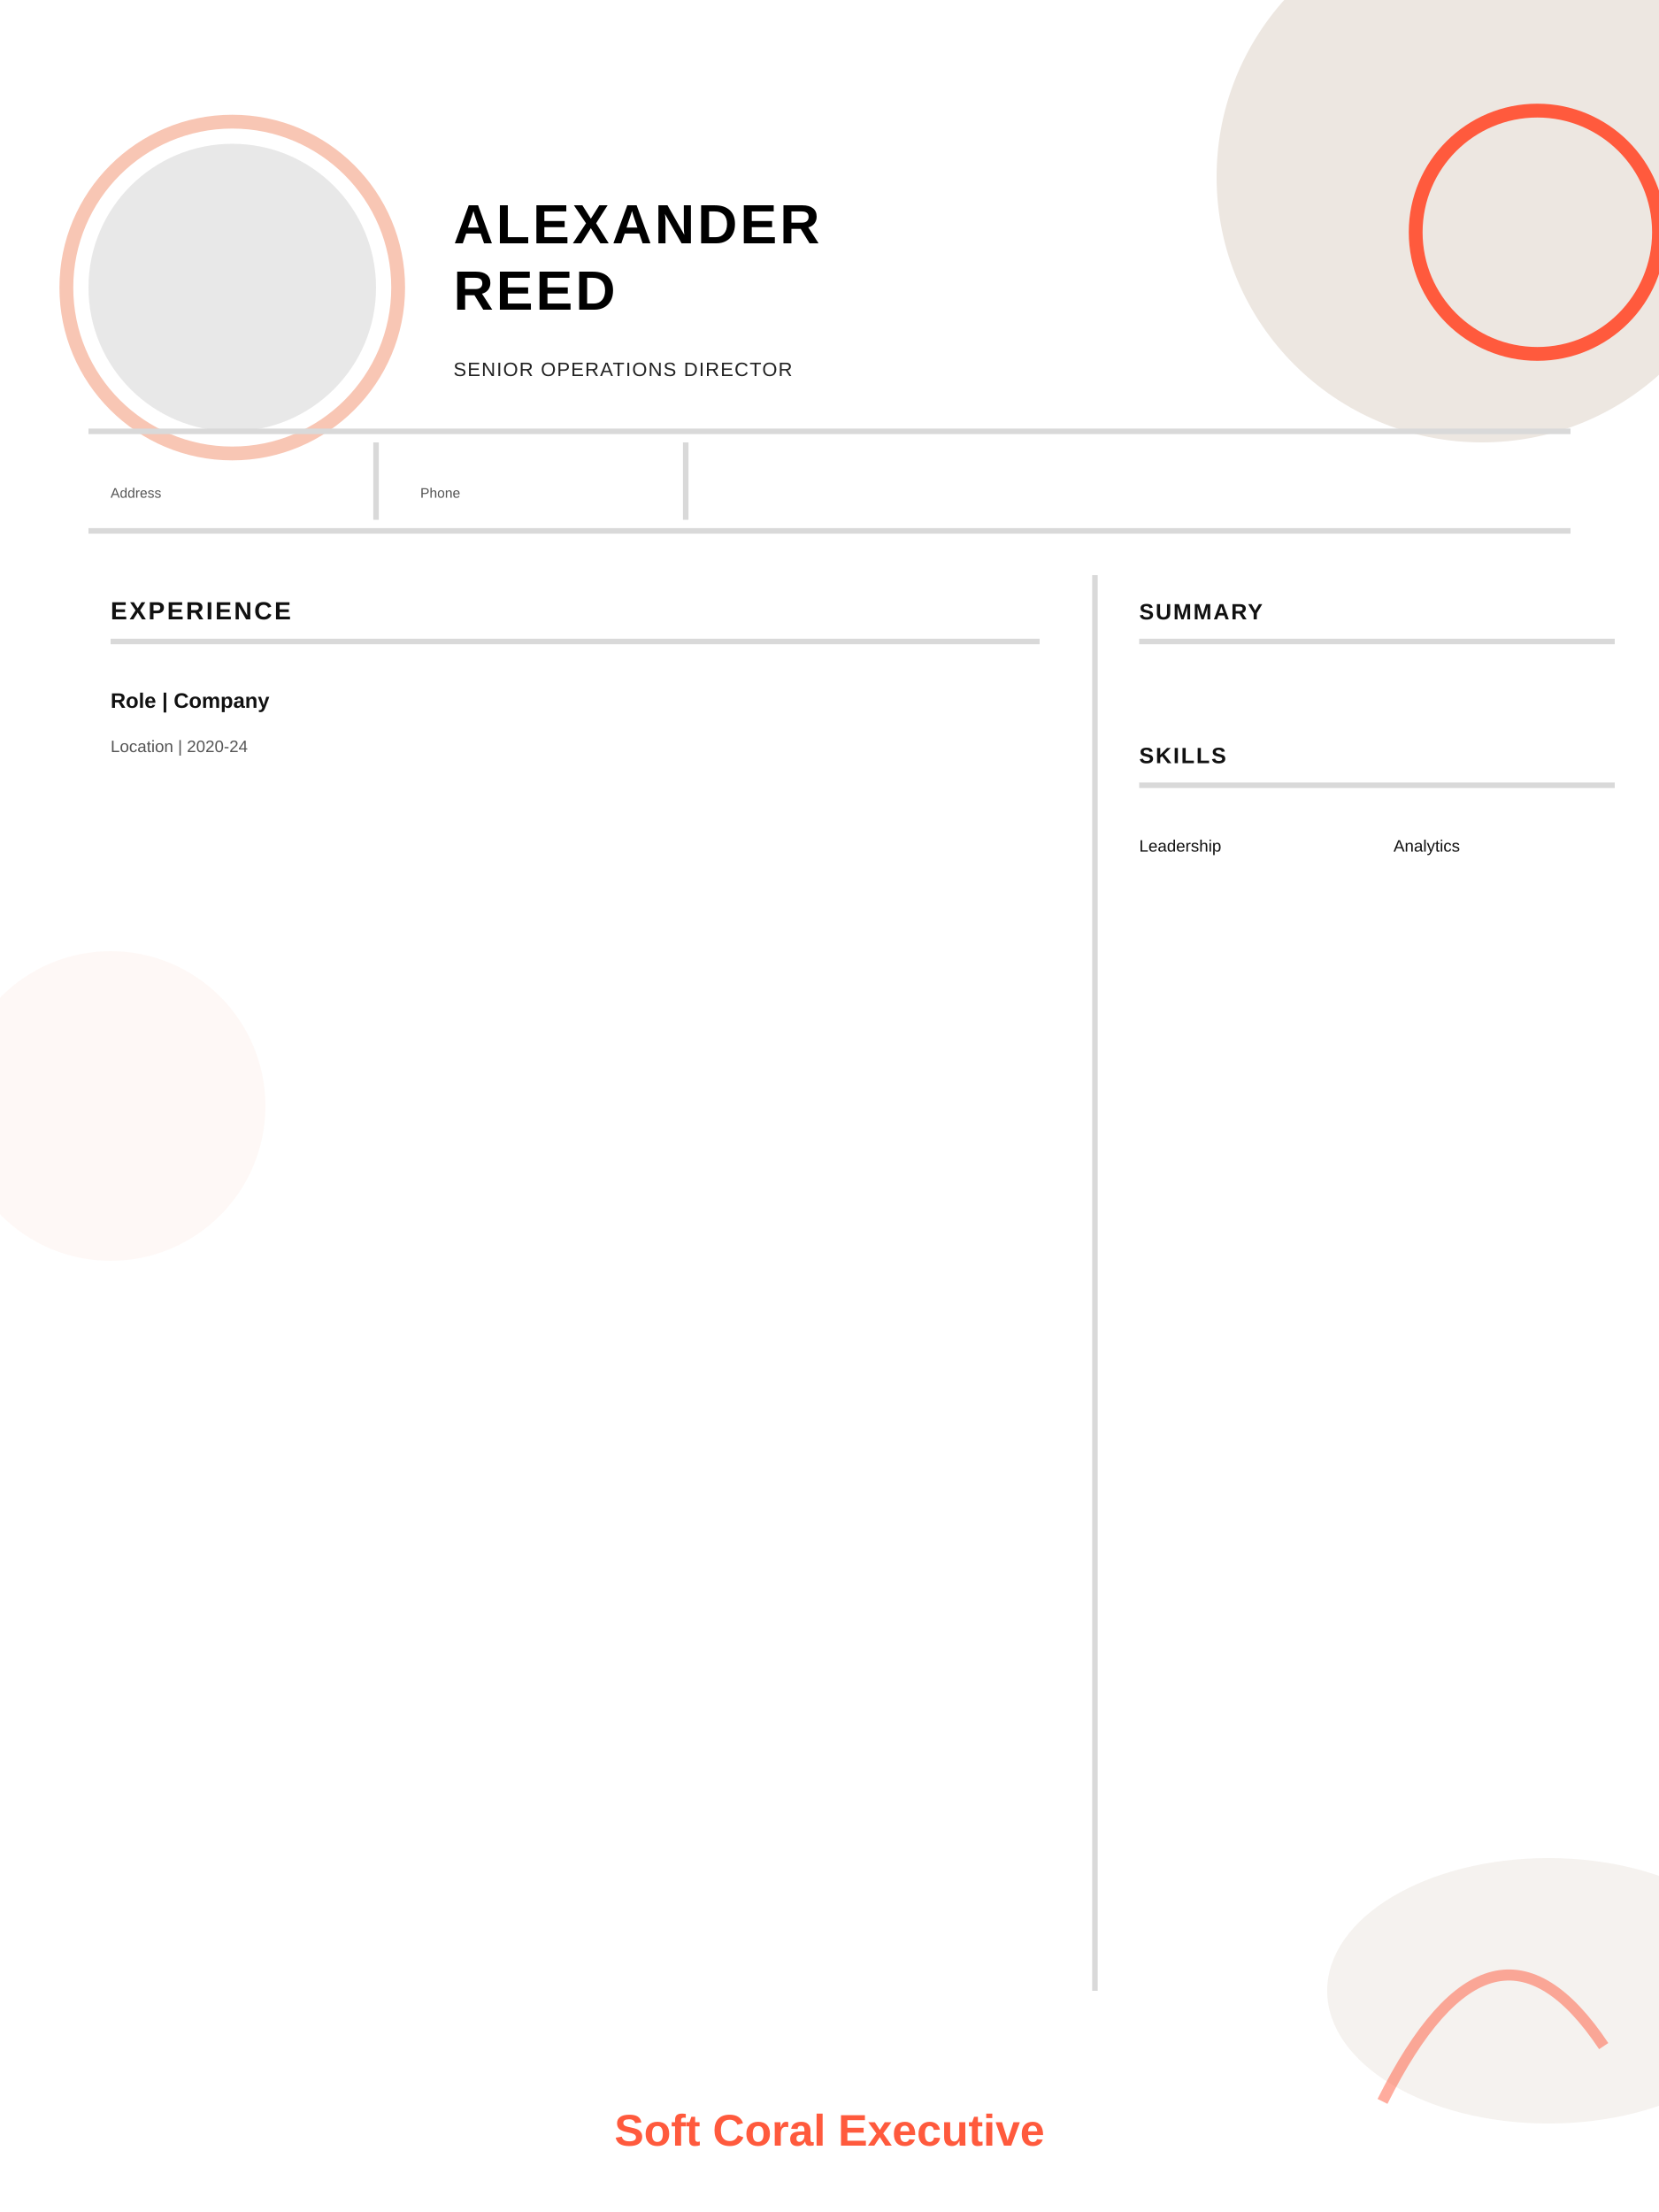
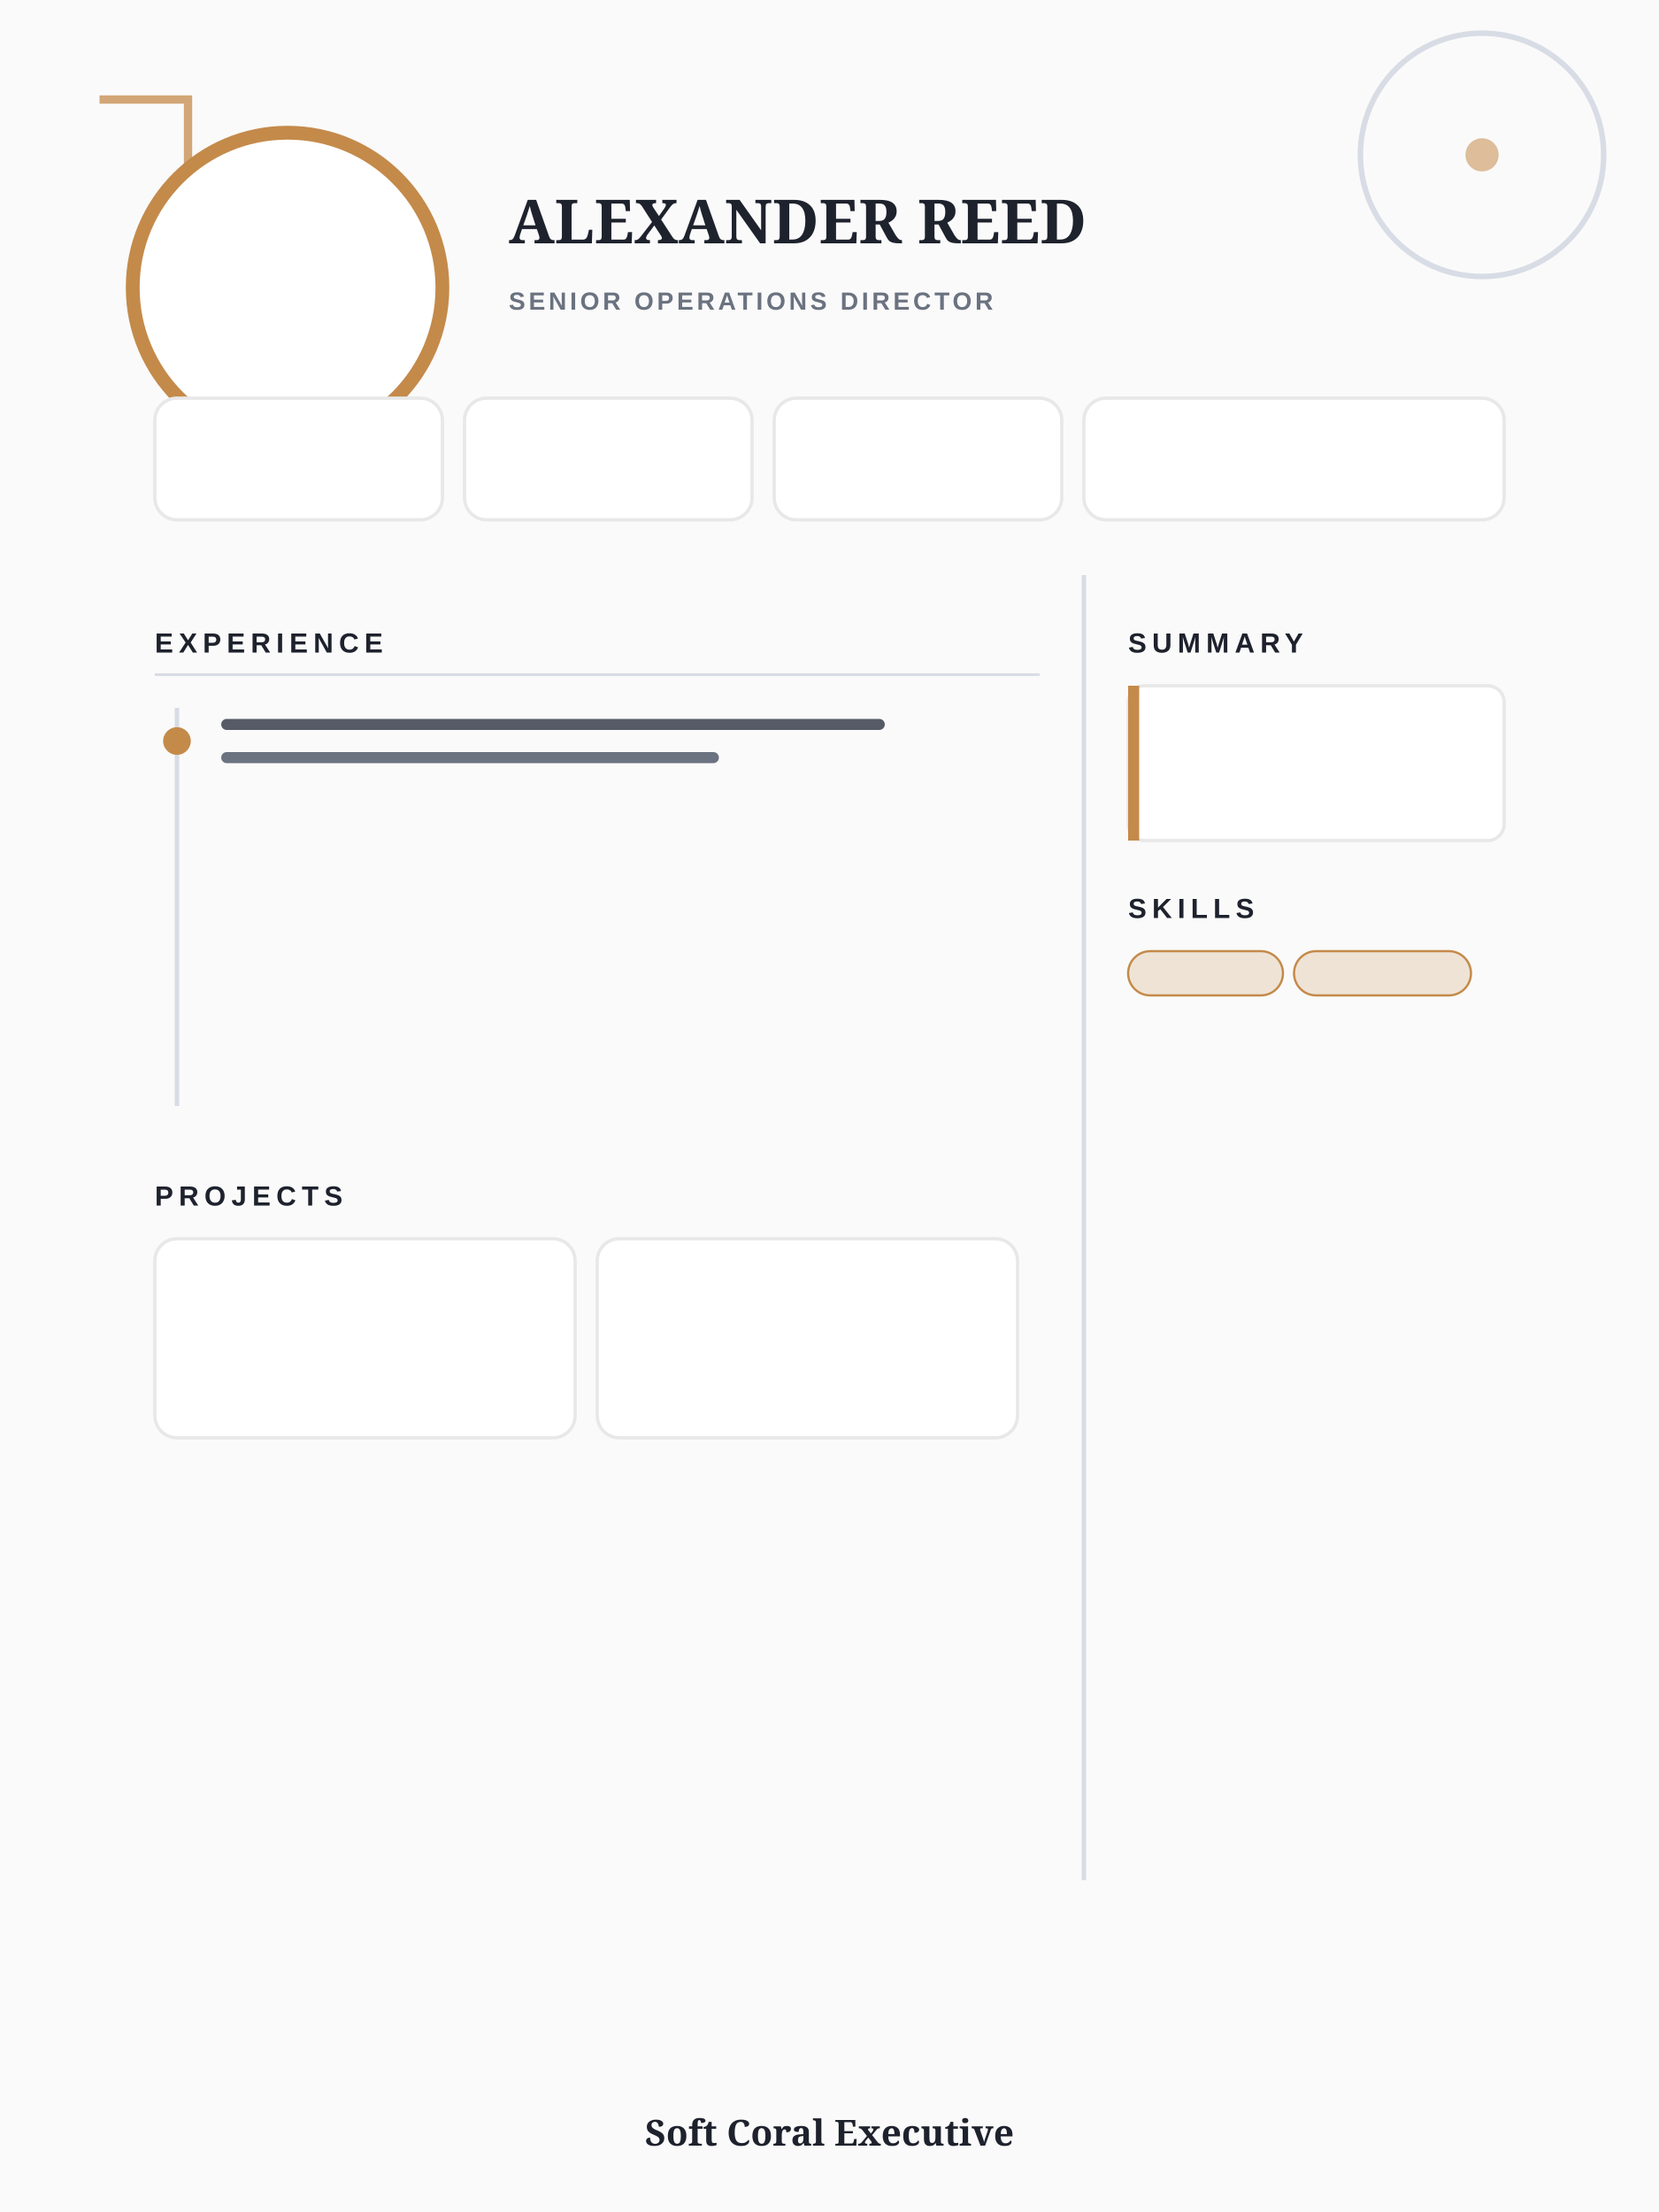
<svg xmlns="http://www.w3.org/2000/svg" width="300" height="400" viewBox="0 0 300 400">
-   <rect width="300" height="400" fill="#FFFFFF" />
-   <circle cx="268" cy="32" r="48" fill="#EDE7E1" />
-   <circle cx="278" cy="42" r="22" fill="none" stroke="#FF5A3D" stroke-width="2.5" />
-   <ellipse cx="20" cy="200" rx="28" ry="28" fill="#F8C6B4" opacity="0.12" />
-   <ellipse cx="280" cy="360" rx="40" ry="24" fill="#EDE7E1" opacity="0.55" />
-   <path d="M250 380 Q270 340 290 370" fill="none" stroke="#FF5A3D" stroke-width="2" opacity="0.5" />
-   <circle cx="42" cy="52" r="30" fill="#FFFFFF" stroke="#F8C6B4" stroke-width="2.5" />
-   <circle cx="42" cy="52" r="26" fill="#E8E8E8" />
-   <text x="82" y="44" font-family="Arial,sans-serif" font-size="10" font-weight="800" fill="#000000" letter-spacing="0.5">ALEXANDER</text>
-   <text x="82" y="56" font-family="Arial,sans-serif" font-size="10" font-weight="800" fill="#000000" letter-spacing="0.5">REED</text>
-   <text x="82" y="68" font-family="Arial,sans-serif" font-size="3.5" fill="#222222" letter-spacing="0.2">SENIOR OPERATIONS DIRECTOR</text>
-   <line x1="16" y1="78" x2="284" y2="78" stroke="#D9D9D9" />
-   <line x1="16" y1="96" x2="284" y2="96" stroke="#D9D9D9" />
-   <text x="20" y="90" font-family="Arial,sans-serif" font-size="2.5" fill="#555555">Address</text>
-   <text x="76" y="90" font-family="Arial,sans-serif" font-size="2.5" fill="#555555">Phone</text>
-   <line x1="68" y1="80" x2="68" y2="94" stroke="#D9D9D9" />
-   <line x1="124" y1="80" x2="124" y2="94" stroke="#D9D9D9" />
-   <text x="20" y="112" font-family="Arial,sans-serif" font-size="4.5" font-weight="700" fill="#111111" letter-spacing="0.4">EXPERIENCE</text>
-   <line x1="20" y1="116" x2="188" y2="116" stroke="#D9D9D9" />
-   <text x="20" y="128" font-family="Arial,sans-serif" font-size="3.8" font-weight="700" fill="#111111">Role | Company</text>
-   <text x="20" y="136" font-family="Arial,sans-serif" font-size="3" fill="#555555">Location | 2020-24</text>
-   <line x1="198" y1="104" x2="198" y2="360" stroke="#D9D9D9" />
-   <text x="206" y="112" font-family="Arial,sans-serif" font-size="4" font-weight="700" fill="#111111" letter-spacing="0.3">SUMMARY</text>
-   <line x1="206" y1="116" x2="292" y2="116" stroke="#D9D9D9" />
-   <text x="206" y="138" font-family="Arial,sans-serif" font-size="4" font-weight="700" fill="#111111" letter-spacing="0.3">SKILLS</text>
-   <line x1="206" y1="142" x2="292" y2="142" stroke="#D9D9D9" />
-   <text x="206" y="154" font-family="Arial,sans-serif" font-size="3" fill="#111111">Leadership</text>
-   <text x="252" y="154" font-family="Arial,sans-serif" font-size="3" fill="#111111">Analytics</text>
-   <text x="150" y="388" text-anchor="middle" font-family="Arial,sans-serif" font-size="8" font-weight="700" fill="#FF5A3D">Soft Coral Executive</text>
+   <rect width="300" height="400" fill="#FAFAFA" />
+   <path d="M18 18 H34 V34" stroke="#C48A4A" stroke-width="1.5" fill="none" opacity="0.75" />
+   <circle cx="268" cy="28" r="22" fill="none" stroke="#D8DCE5" stroke-width="1" />
+   <circle cx="268" cy="28" r="3" fill="#C48A4A" opacity="0.55" />
+   <circle cx="52" cy="52" r="28" fill="#FFFFFF" stroke="#C48A4A" stroke-width="2.5" />
+   <text x="92" y="44" font-family="Georgia, serif" font-size="11" font-weight="700" fill="#1E222D">ALEXANDER REED</text>
+   <text x="92" y="56" font-family="Arial, sans-serif" font-size="4.5" font-weight="600" fill="#6B7280" letter-spacing="0.6">SENIOR OPERATIONS DIRECTOR</text>
+   <rect x="28" y="72" width="52" height="22" rx="4" fill="#FFFFFF" stroke="#E8E8E8" stroke-width="0.6" />
+   <rect x="84" y="72" width="52" height="22" rx="4" fill="#FFFFFF" stroke="#E8E8E8" stroke-width="0.6" />
+   <rect x="140" y="72" width="52" height="22" rx="4" fill="#FFFFFF" stroke="#E8E8E8" stroke-width="0.6" />
+   <rect x="196" y="72" width="76" height="22" rx="4" fill="#FFFFFF" stroke="#E8E8E8" stroke-width="0.6" />
+   <line x1="196" y1="104" x2="196" y2="340" stroke="#D8DCE5" stroke-width="0.8" />
+   <text x="28" y="118" font-family="Arial, sans-serif" font-size="5" font-weight="600" fill="#1E222D" letter-spacing="1">EXPERIENCE</text>
+   <line x1="28" y1="122" x2="188" y2="122" stroke="#D8DCE5" stroke-width="0.5" />
+   <line x1="32" y1="128" x2="32" y2="200" stroke="#D8DCE5" stroke-width="0.8" />
+   <circle cx="32" cy="134" r="2.5" fill="#C48A4A" />
+   <rect x="40" y="130" width="120" height="2" rx="1" fill="#2D3342" opacity="0.8" />
+   <rect x="40" y="136" width="90" height="2" rx="1" fill="#6B7280" />
+   <text x="28" y="218" font-family="Arial, sans-serif" font-size="5" font-weight="600" fill="#1E222D" letter-spacing="1">PROJECTS</text>
+   <rect x="28" y="224" width="76" height="36" rx="4" fill="#FFFFFF" stroke="#E8E8E8" stroke-width="0.6" />
+   <rect x="108" y="224" width="76" height="36" rx="4" fill="#FFFFFF" stroke="#E8E8E8" stroke-width="0.6" />
+   <text x="204" y="118" font-family="Arial, sans-serif" font-size="5" font-weight="600" fill="#1E222D" letter-spacing="1">SUMMARY</text>
+   <rect x="204" y="124" width="68" height="28" rx="3" fill="#FFFFFF" stroke="#E8E8E8" stroke-width="0.6" />
+   <rect x="204" y="124" width="2" height="28" fill="#C48A4A" />
+   <text x="204" y="166" font-family="Arial, sans-serif" font-size="5" font-weight="600" fill="#1E222D" letter-spacing="1">SKILLS</text>
+   <rect x="204" y="172" width="28" height="8" rx="4" fill="rgba(196,138,74,0.2)" stroke="#C48A4A" stroke-width="0.4" />
+   <rect x="234" y="172" width="32" height="8" rx="4" fill="rgba(196,138,74,0.2)" stroke="#C48A4A" stroke-width="0.4" />
+   <text x="150" y="388" text-anchor="middle" font-family="Georgia, serif" font-size="6.5" font-weight="600" fill="#1E222D">Soft Coral Executive</text>
</svg>
